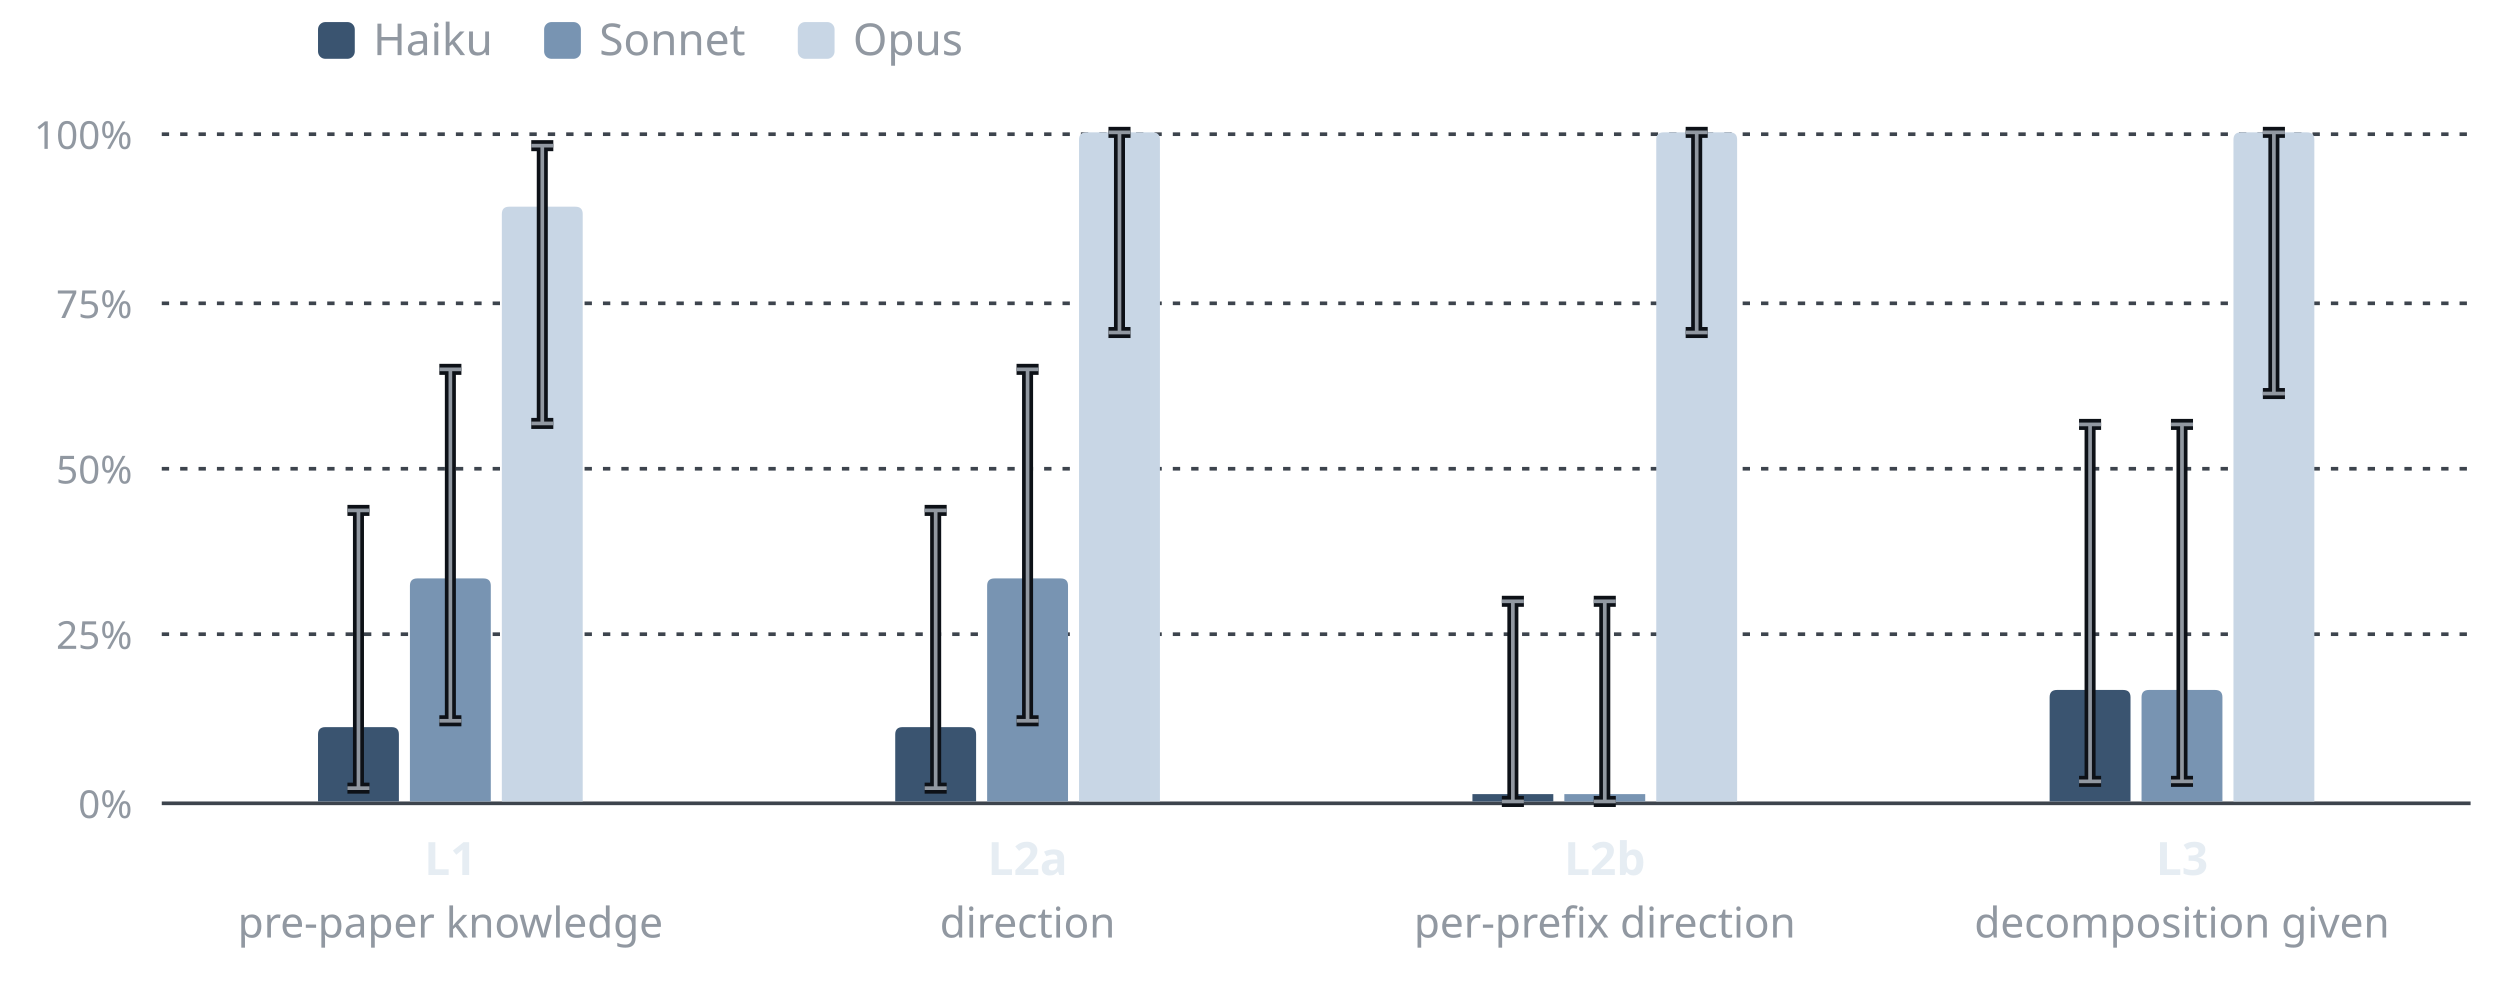
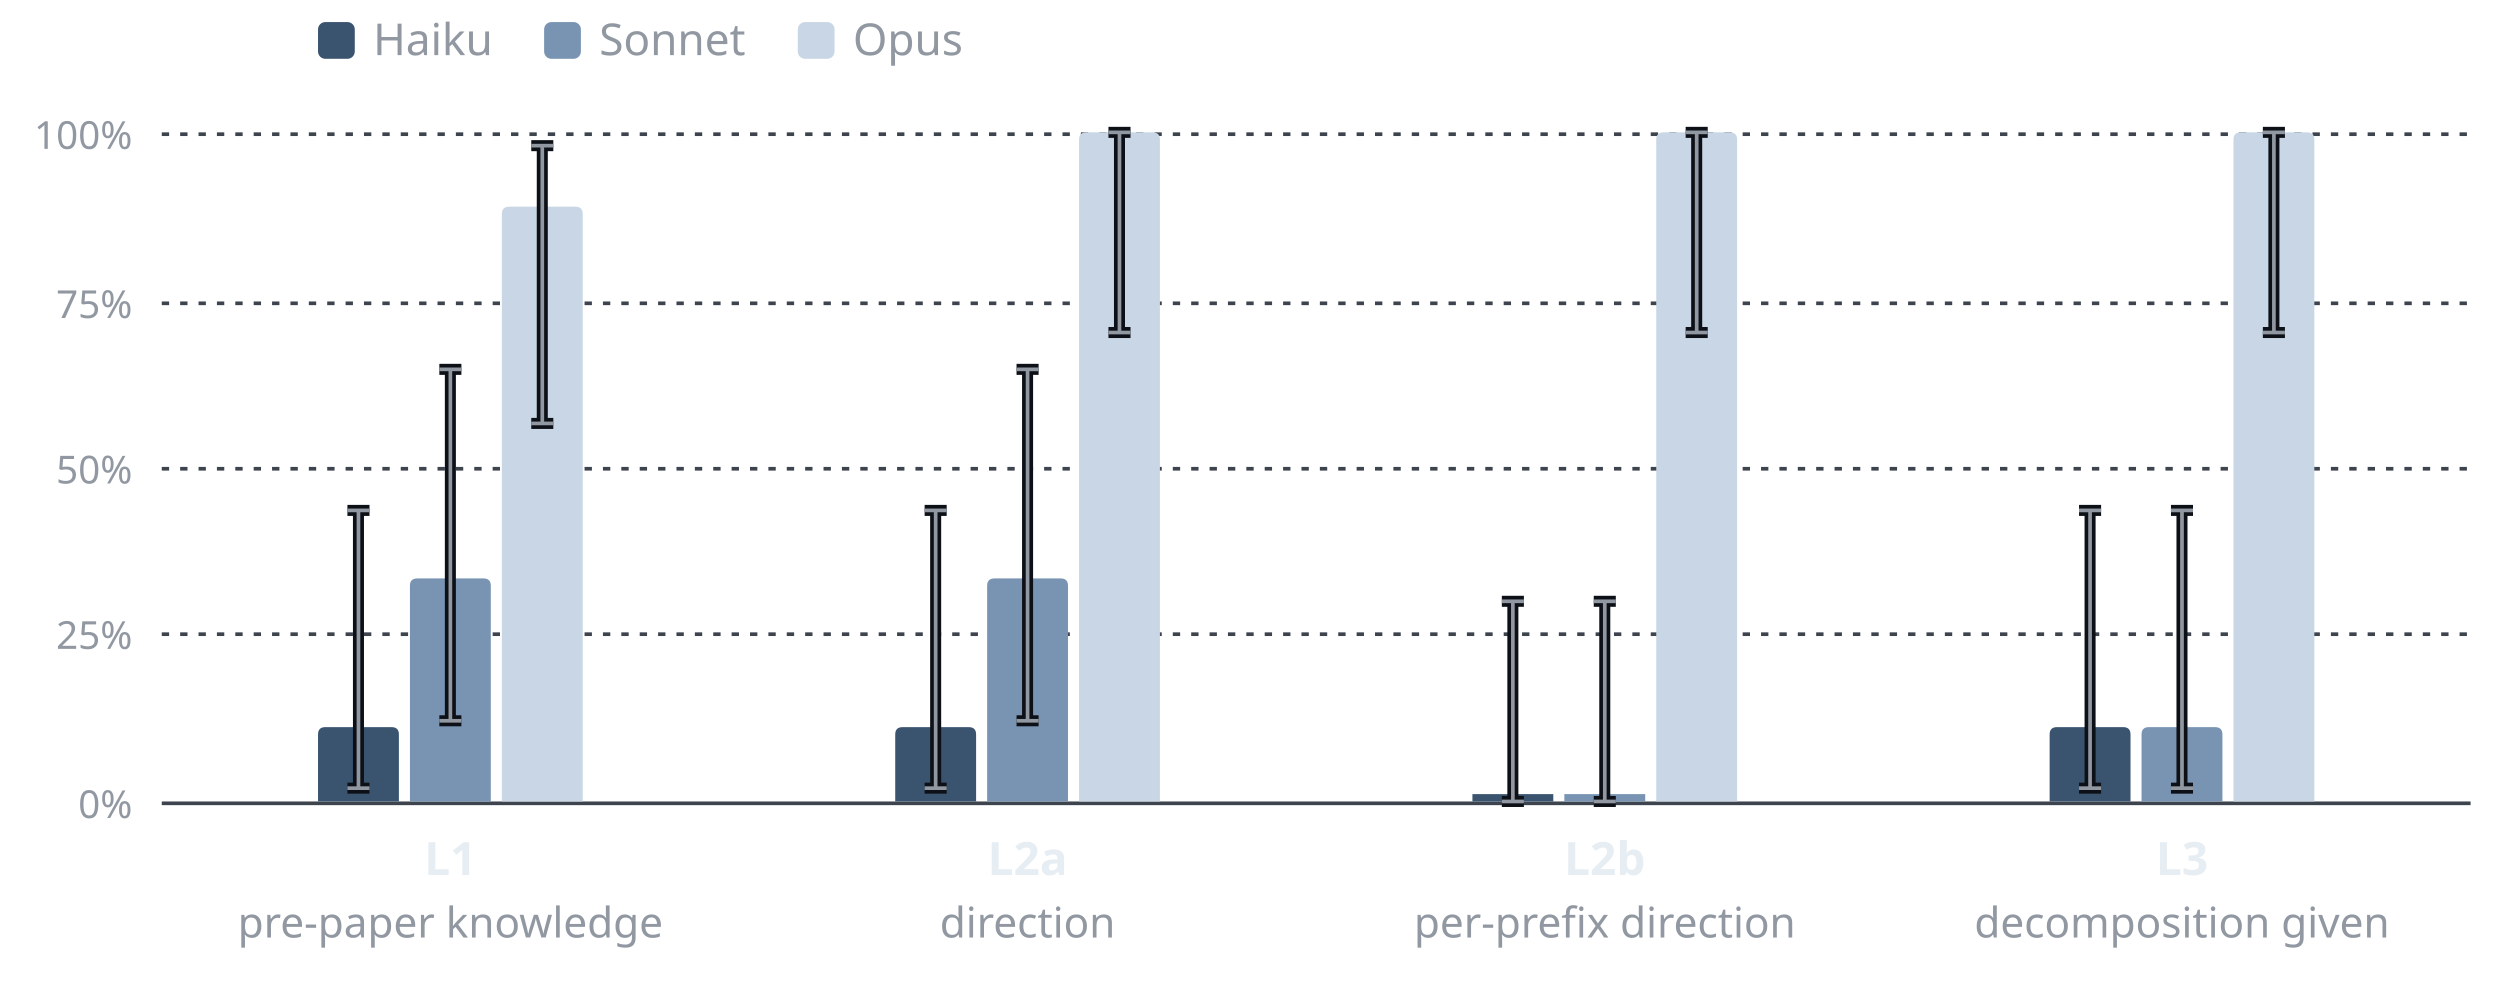
<svg xmlns="http://www.w3.org/2000/svg" width="680" height="270" viewBox="0 0 680 270" font-family="-apple-system, BlinkMacSystemFont, 'Segoe UI', 'Noto Sans', Helvetica, Arial, sans-serif" role="img" aria-labelledby="title desc">
  <rect x="86.5" y="6" width="10" height="10" rx="2" fill="#3a5470" />
  <text x="101.5" y="15" font-size="12" fill="#9198a1">Haiku</text>
  <rect x="148.0" y="6" width="10" height="10" rx="2" fill="#7894b2" />
  <text x="163.0" y="15" font-size="12" fill="#9198a1">Sonnet</text>
  <rect x="217.0" y="6" width="10" height="10" rx="2" fill="#c8d6e5" />
  <text x="232.0" y="15" font-size="12" fill="#9198a1">Opus</text>
  <line x1="44" x2="672" y1="218.5" y2="218.5" stroke="#3d444d" />
  <text x="36" y="222.5" font-size="10.5" text-anchor="end" fill="#9198a1" font-variant-numeric="tabular-nums">0%</text>
  <line x1="44" x2="672" y1="172.5" y2="172.5" stroke="#3d444d" stroke-dasharray="2 3" />
  <text x="36" y="176.5" font-size="10.5" text-anchor="end" fill="#9198a1" font-variant-numeric="tabular-nums">25%</text>
  <line x1="44" x2="672" y1="127.5" y2="127.5" stroke="#3d444d" stroke-dasharray="2 3" />
  <text x="36" y="131.5" font-size="10.5" text-anchor="end" fill="#9198a1" font-variant-numeric="tabular-nums">50%</text>
  <line x1="44" x2="672" y1="82.5" y2="82.5" stroke="#3d444d" stroke-dasharray="2 3" />
  <text x="36" y="86.5" font-size="10.5" text-anchor="end" fill="#9198a1" font-variant-numeric="tabular-nums">75%</text>
  <line x1="44" x2="672" y1="36.5" y2="36.5" stroke="#3d444d" stroke-dasharray="2 3" />
  <text x="36" y="40.5" font-size="10.5" text-anchor="end" fill="#9198a1" font-variant-numeric="tabular-nums">100%</text>
  <path d="M86.5,218.0 V199.778 Q86.5,197.778 88.5,197.778 H106.5 Q108.5,197.778 108.5,199.778 V218.0 Z" fill="#3a5470" />
  <path d="M97.5,214.38 V138.829 M94.5,138.829 H100.5 M94.5,214.38 H100.5" stroke="#0d1117" stroke-width="3" fill="none" />
  <path d="M97.5,214.38 V138.829 M94.5,138.829 H100.5 M94.5,214.38 H100.5" stroke="#9198a1" stroke-width="1" fill="none" />
  <path d="M111.5,218.0 V159.333 Q111.5,157.333 113.5,157.333 H131.5 Q133.5,157.333 133.5,159.333 V218.0 Z" fill="#7894b2" />
  <path d="M122.5,196.054 V100.464 M119.5,100.464 H125.5 M119.5,196.054 H125.5" stroke="#0d1117" stroke-width="3" fill="none" />
  <path d="M122.5,196.054 V100.464 M119.5,100.464 H125.5 M119.5,196.054 H125.5" stroke="#9198a1" stroke-width="1" fill="none" />
  <path d="M136.5,218.0 V58.222 Q136.5,56.222 138.5,56.222 H156.5 Q158.5,56.222 158.5,58.222 V218.0 Z" fill="#c8d6e5" />
  <path d="M147.5,115.171 V39.62 M144.5,39.62 H150.5 M144.5,115.171 H150.5" stroke="#0d1117" stroke-width="3" fill="none" />
  <path d="M147.5,115.171 V39.62 M144.5,39.62 H150.5 M144.5,115.171 H150.5" stroke="#9198a1" stroke-width="1" fill="none" />
  <text x="122.5" y="238" font-size="12.5" font-weight="600" text-anchor="middle" fill="#e6edf3">L1</text>
  <text x="122.5" y="255" font-size="11.5" text-anchor="middle" fill="#9198a1">pre-paper knowledge</text>
  <path d="M243.5,218.0 V199.778 Q243.5,197.778 245.5,197.778 H263.5 Q265.5,197.778 265.5,199.778 V218.0 Z" fill="#3a5470" />
  <path d="M254.5,214.38 V138.829 M251.5,138.829 H257.5 M251.5,214.38 H257.5" stroke="#0d1117" stroke-width="3" fill="none" />
  <path d="M254.5,214.38 V138.829 M251.5,138.829 H257.5 M251.5,214.38 H257.5" stroke="#9198a1" stroke-width="1" fill="none" />
  <path d="M268.5,218.0 V159.333 Q268.5,157.333 270.5,157.333 H288.5 Q290.5,157.333 290.5,159.333 V218.0 Z" fill="#7894b2" />
  <path d="M279.5,196.054 V100.464 M276.5,100.464 H282.5 M276.5,196.054 H282.5" stroke="#0d1117" stroke-width="3" fill="none" />
  <path d="M279.5,196.054 V100.464 M276.5,100.464 H282.5 M276.5,196.054 H282.5" stroke="#9198a1" stroke-width="1" fill="none" />
  <path d="M293.5,218.0 V38.0 Q293.5,36.0 295.5,36.0 H313.5 Q315.5,36.0 315.5,38.0 V218.0 Z" fill="#c8d6e5" />
  <path d="M304.5,90.446 V36.0 M301.5,36.0 H307.5 M301.5,90.446 H307.5" stroke="#0d1117" stroke-width="3" fill="none" />
  <path d="M304.5,90.446 V36.0 M301.5,36.0 H307.5 M301.5,90.446 H307.5" stroke="#9198a1" stroke-width="1" fill="none" />
  <text x="279.5" y="238" font-size="12.5" font-weight="600" text-anchor="middle" fill="#e6edf3">L2a</text>
  <text x="279.5" y="255" font-size="11.5" text-anchor="middle" fill="#9198a1">direction</text>
  <rect x="400.5" y="216.0" width="22" height="2" fill="#3a5470" />
  <path d="M411.5,218.0 V163.554 M408.5,163.554 H414.5 M408.5,218.0 H414.5" stroke="#0d1117" stroke-width="3" fill="none" />
  <path d="M411.5,218.0 V163.554 M408.5,163.554 H414.5 M408.5,218.0 H414.5" stroke="#9198a1" stroke-width="1" fill="none" />
  <rect x="425.5" y="216.0" width="22" height="2" fill="#7894b2" />
  <path d="M436.5,218.0 V163.554 M433.5,163.554 H439.5 M433.5,218.0 H439.5" stroke="#0d1117" stroke-width="3" fill="none" />
  <path d="M436.5,218.0 V163.554 M433.5,163.554 H439.5 M433.5,218.0 H439.5" stroke="#9198a1" stroke-width="1" fill="none" />
  <path d="M450.5,218.0 V38.0 Q450.5,36.0 452.5,36.0 H470.5 Q472.5,36.0 472.5,38.0 V218.0 Z" fill="#c8d6e5" />
  <path d="M461.5,90.446 V36.0 M458.5,36.0 H464.5 M458.5,90.446 H464.5" stroke="#0d1117" stroke-width="3" fill="none" />
  <path d="M461.5,90.446 V36.0 M458.5,36.0 H464.5 M458.5,90.446 H464.5" stroke="#9198a1" stroke-width="1" fill="none" />
  <text x="436.5" y="238" font-size="12.5" font-weight="600" text-anchor="middle" fill="#e6edf3">L2b</text>
  <text x="436.5" y="255" font-size="11.5" text-anchor="middle" fill="#9198a1">per-prefix direction</text>
-   <path d="M557.5,218.0 V189.667 Q557.5,187.667 559.5,187.667 H577.5 Q579.5,187.667 579.5,189.667 V218.0 Z" fill="#3a5470" />
-   <path d="M568.5,212.53 V115.441 M565.5,115.441 H571.5 M565.5,212.53 H571.5" stroke="#0d1117" stroke-width="3" fill="none" />
-   <path d="M568.5,212.53 V115.441 M565.5,115.441 H571.5 M565.5,212.53 H571.5" stroke="#9198a1" stroke-width="1" fill="none" />
-   <path d="M582.5,218.0 V189.667 Q582.5,187.667 584.5,187.667 H602.5 Q604.5,187.667 604.5,189.667 V218.0 Z" fill="#7894b2" />
-   <path d="M593.5,212.53 V115.441 M590.5,115.441 H596.5 M590.5,212.53 H596.5" stroke="#0d1117" stroke-width="3" fill="none" />
-   <path d="M593.5,212.53 V115.441 M590.5,115.441 H596.5 M590.5,212.53 H596.5" stroke="#9198a1" stroke-width="1" fill="none" />
+   <path d="M557.5,218.0 V199.778 Q557.5,197.778 559.5,197.778 H577.5 Q579.5,197.778 579.5,199.778 V218.0 Z" fill="#3a5470" />
+   <path d="M568.5,214.38 V138.829 M565.5,138.829 H571.5 M565.5,214.38 H571.5" stroke="#0d1117" stroke-width="3" fill="none" />
+   <path d="M568.5,214.38 V138.829 M565.5,138.829 H571.5 M565.5,214.38 H571.5" stroke="#9198a1" stroke-width="1" fill="none" />
+   <path d="M582.5,218.0 V199.778 Q582.5,197.778 584.5,197.778 H602.5 Q604.5,197.778 604.5,199.778 V218.0 Z" fill="#7894b2" />
+   <path d="M593.5,214.38 V138.829 M590.5,138.829 H596.5 M590.5,214.38 H596.5" stroke="#0d1117" stroke-width="3" fill="none" />
+   <path d="M593.5,214.38 V138.829 M590.5,138.829 H596.5 M590.5,214.38 H596.5" stroke="#9198a1" stroke-width="1" fill="none" />
  <path d="M607.5,218.0 V38.0 Q607.5,36.0 609.5,36.0 H627.5 Q629.5,36.0 629.5,38.0 V218.0 Z" fill="#c8d6e5" />
-   <path d="M618.5,107.042 V36 M615.5,36 H621.5 M615.5,107.042 H621.5" stroke="#0d1117" stroke-width="3" fill="none" />
-   <path d="M618.5,107.042 V36 M615.5,36 H621.5 M615.5,107.042 H621.5" stroke="#9198a1" stroke-width="1" fill="none" />
+   <path d="M618.5,90.446 V36.0 M615.5,36.0 H621.5 M615.5,90.446 H621.5" stroke="#0d1117" stroke-width="3" fill="none" />
+   <path d="M618.5,90.446 V36.0 M615.5,36.0 H621.5 M615.5,90.446 H621.5" stroke="#9198a1" stroke-width="1" fill="none" />
  <text x="593.5" y="238" font-size="12.5" font-weight="600" text-anchor="middle" fill="#e6edf3">L3</text>
  <text x="593.5" y="255" font-size="11.5" text-anchor="middle" fill="#9198a1">decomposition given</text>
</svg>
